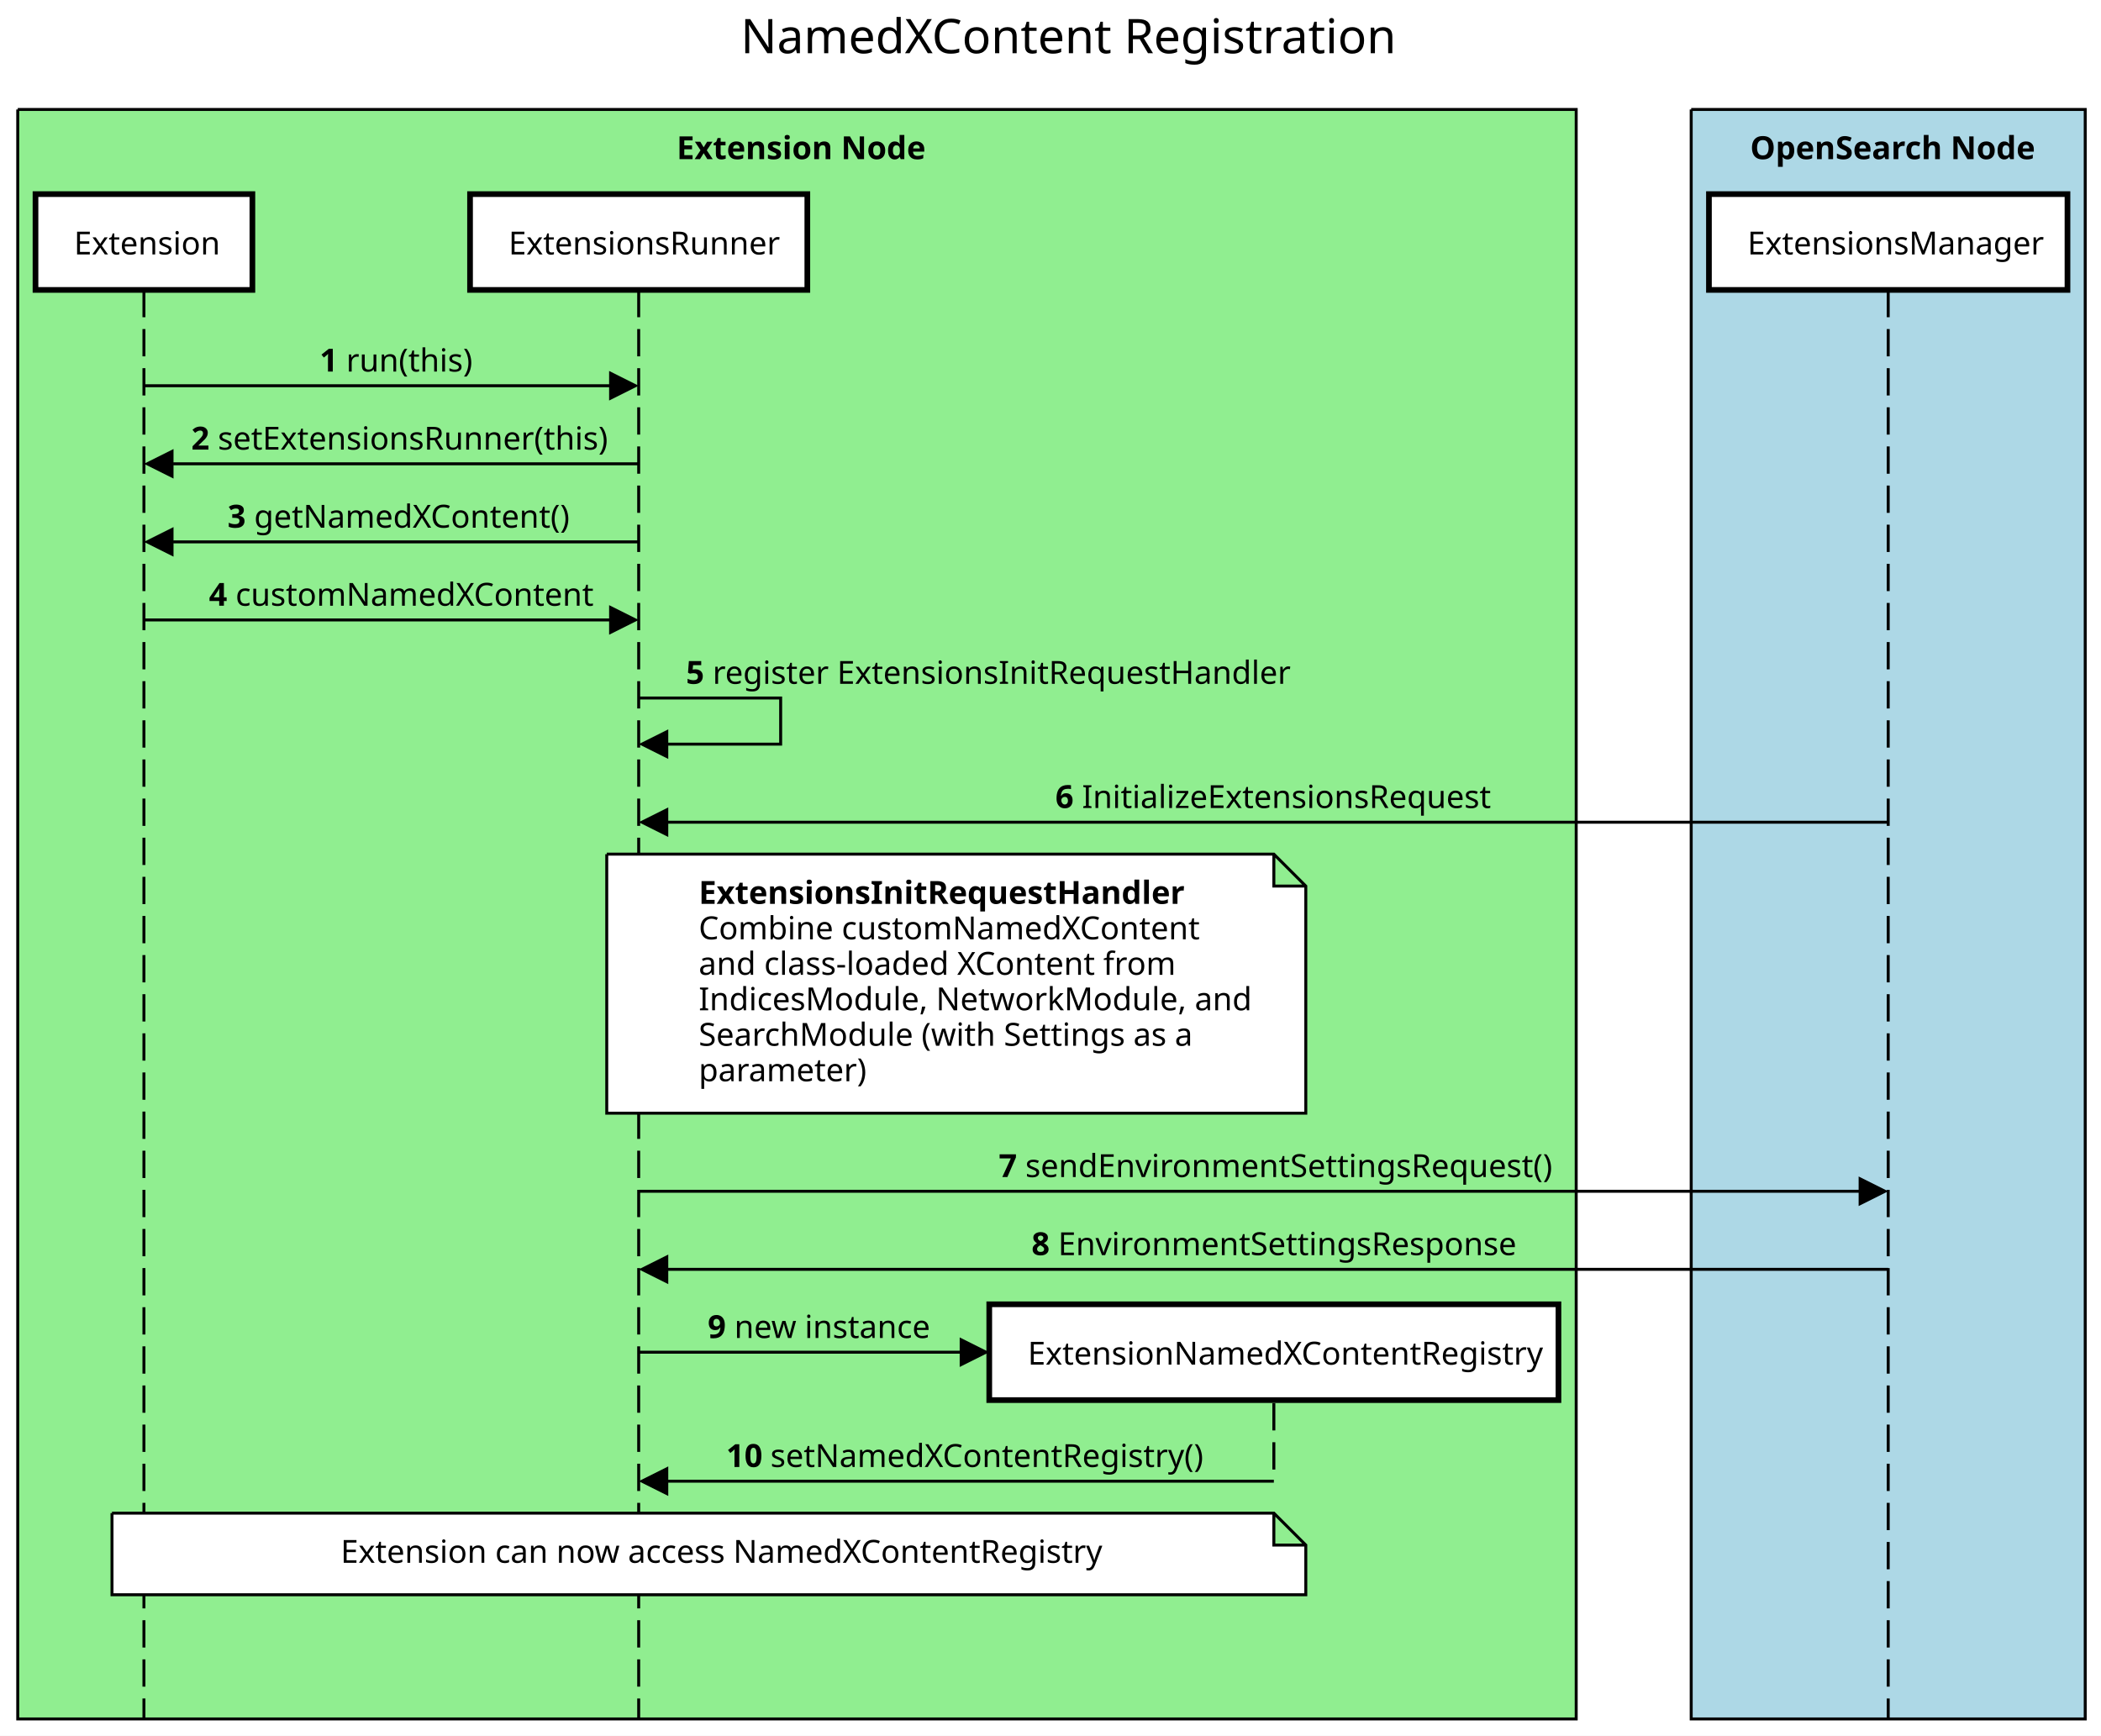
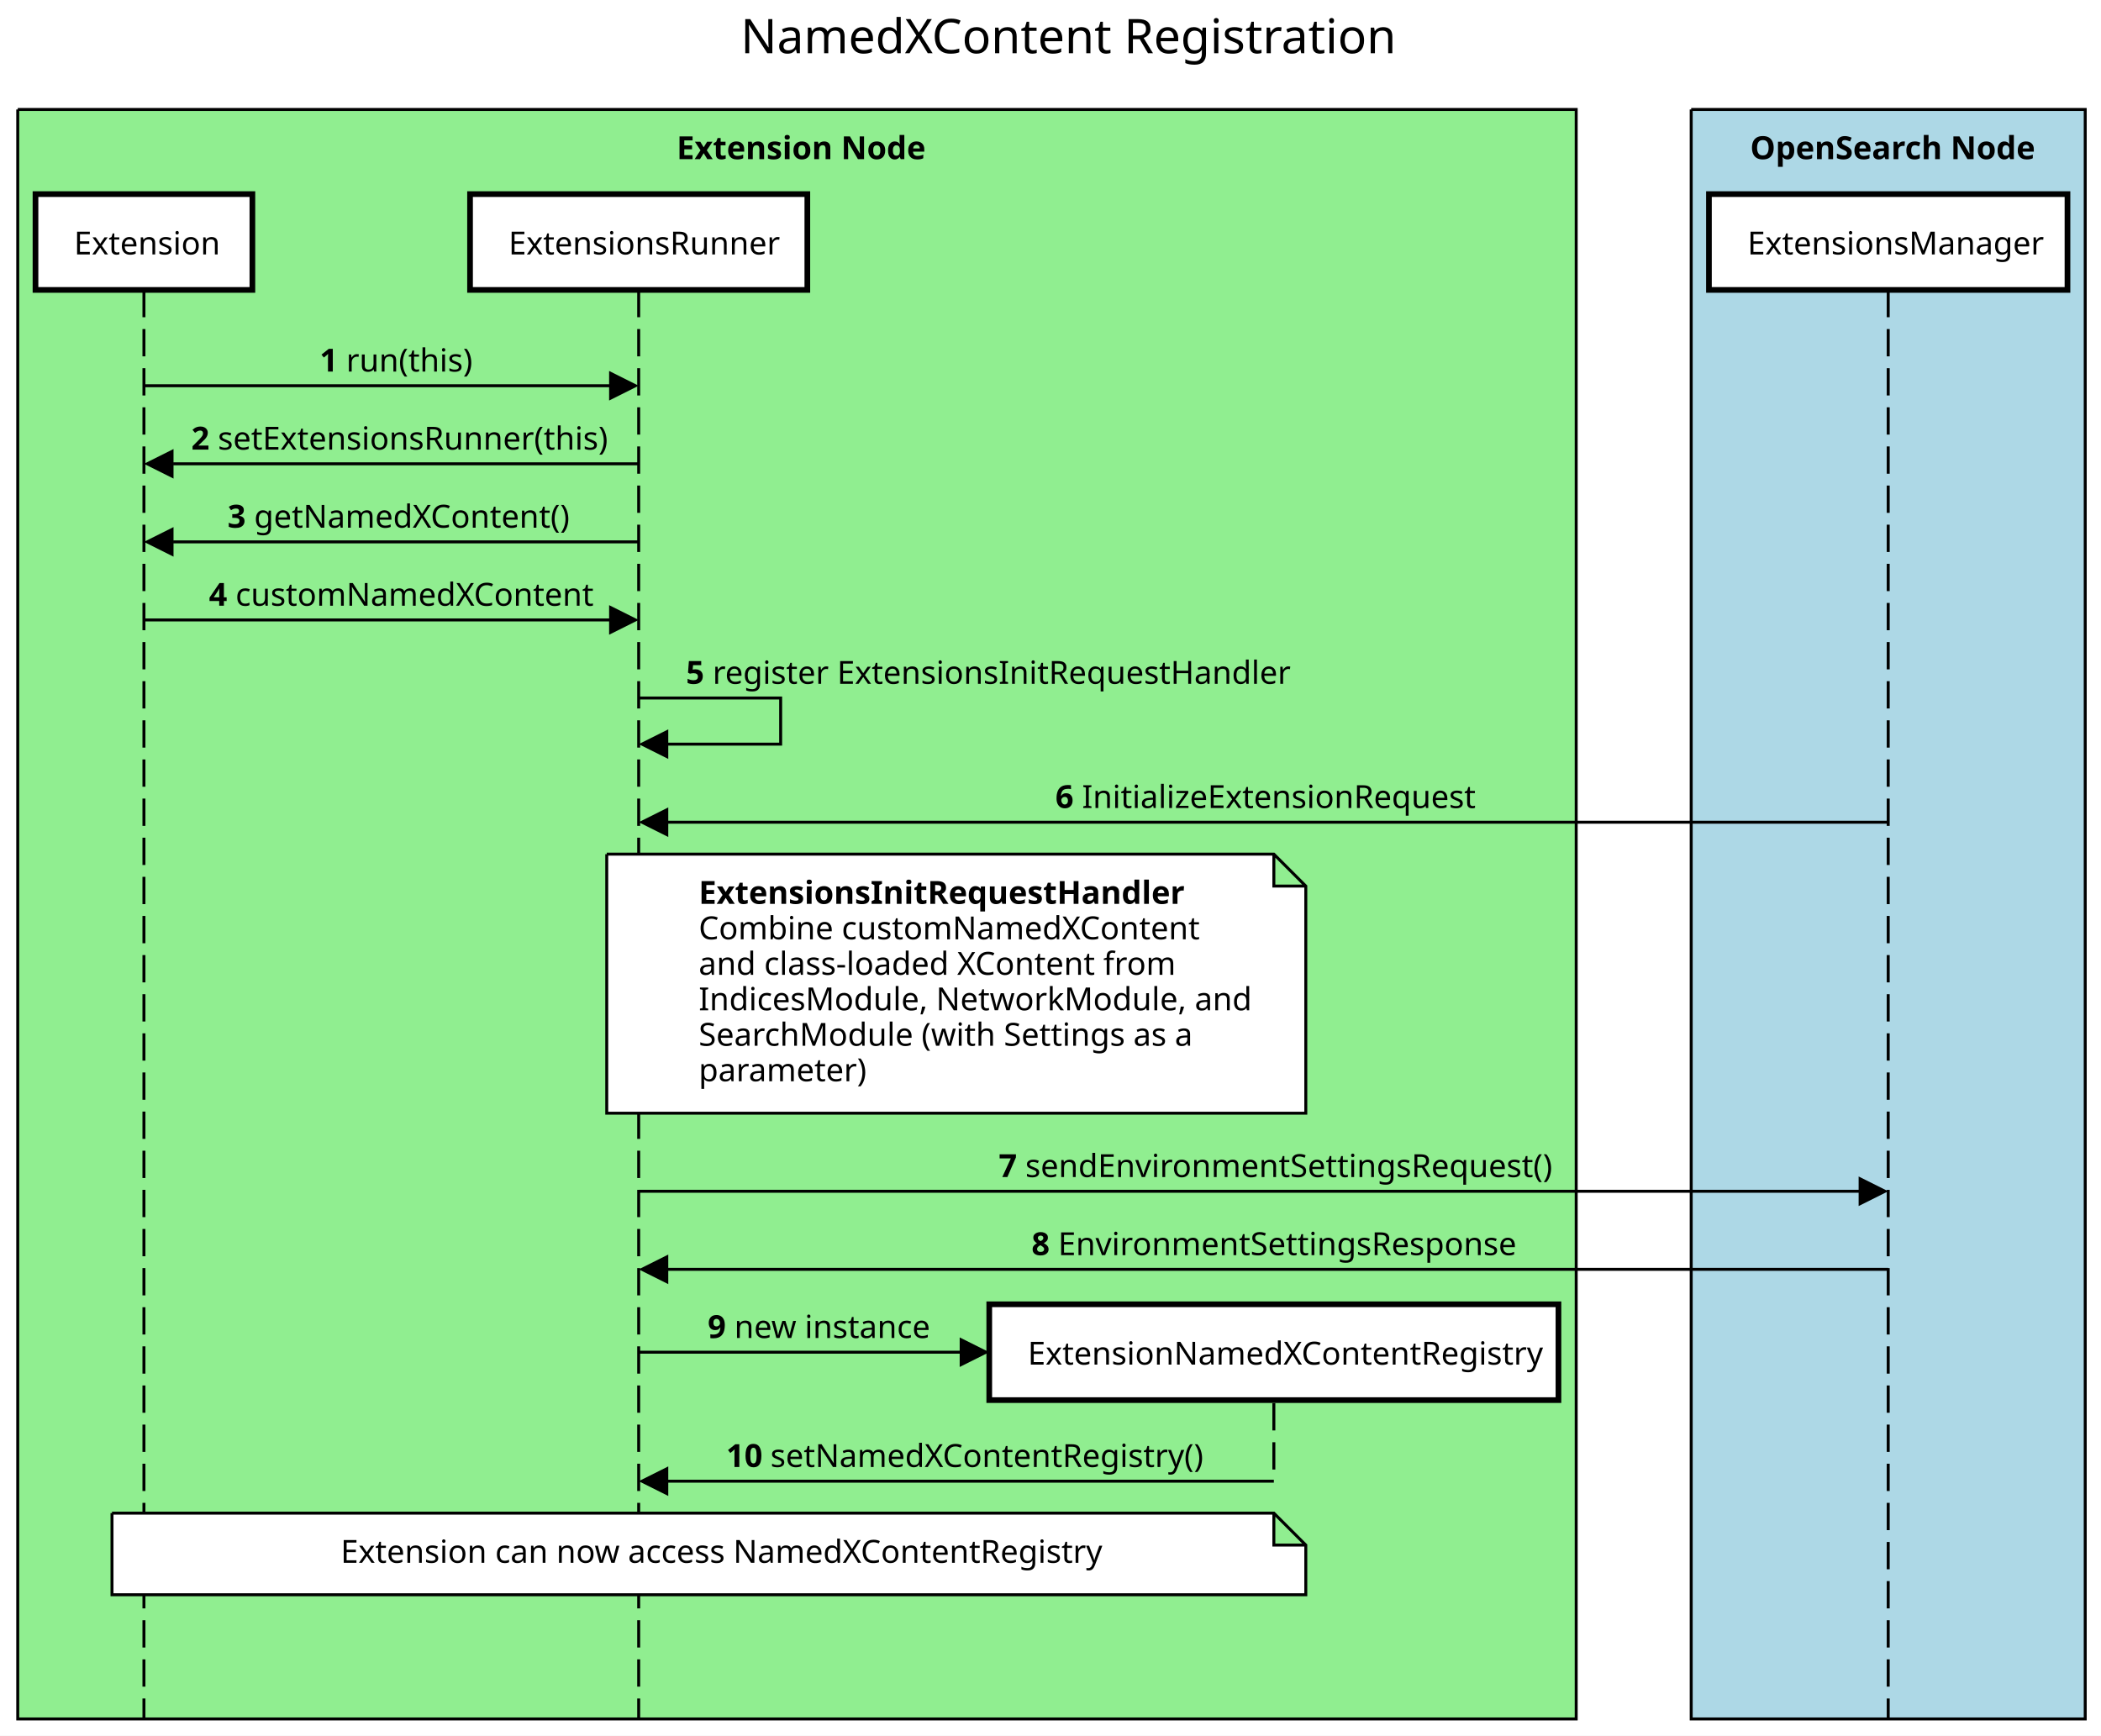
<svg xmlns="http://www.w3.org/2000/svg" version="1.1" width="967" height="799">
  <defs />
  <g>
    <g />
    <g />
    <g />
    <g />
    <g />
    <g />
    <g />
    <g />
    <g />
    <g />
    <g />
    <g />
    <g />
    <g />
    <g />
    <g />
    <g />
    <g />
    <g />
    <g />
    <g />
    <g />
    <g />
    <g />
    <g />
    <g />
    <g />
    <g />
    <g />
    <g>
      <rect fill="white" stroke="none" x="0" y="0" width="967" height="799" />
    </g>
    <g>
      <text fill="black" stroke="none" font-family="sans-serif" font-size="16.5pt" font-style="normal" font-weight="normal" text-decoration="normal" x="340.877" y="24.503" text-anchor="start" dominant-baseline="alphabetic" xml:space="preserve">NamedXContent Registration</text>
    </g>
    <g>
      <g>
        <path fill="lightgreen" stroke="black" paint-order="fill stroke markers" d=" M 8.168 50.394 L 725.455 50.394 L 725.455 791.277 L 8.168 791.277 L 8.168 50.394" stroke-miterlimit="10" stroke-width="1.361" stroke-dasharray="" />
      </g>
      <g>
        <text fill="black" stroke="none" font-family="sans-serif" font-size="11pt" font-style="normal" font-weight="bold" text-decoration="normal" x="311.421" y="73.263" text-anchor="start" dominant-baseline="alphabetic" xml:space="preserve">Extension Node</text>
      </g>
      <g>
        <path fill="lightblue" stroke="black" paint-order="fill stroke markers" d=" M 778.385 50.394 L 959.738 50.394 L 959.738 791.277 L 778.385 791.277 L 778.385 50.394" stroke-miterlimit="10" stroke-width="1.361" stroke-dasharray="" />
      </g>
      <g>
        <text fill="black" stroke="none" font-family="sans-serif" font-size="11pt" font-style="normal" font-weight="bold" text-decoration="normal" x="805.518" y="73.263" text-anchor="start" dominant-baseline="alphabetic" xml:space="preserve">OpenSearch Node</text>
      </g>
    </g>
    <g>
      <path fill="none" stroke="black" paint-order="fill stroke markers" d=" M 66.249 133.459 L 66.249 791.277" stroke-miterlimit="10" stroke-width="1.361" stroke-dasharray="12.566,5.445" />
      <path fill="none" stroke="black" paint-order="fill stroke markers" d=" M 293.961 133.459 L 293.961 791.277" stroke-miterlimit="10" stroke-width="1.361" stroke-dasharray="12.566,5.445" />
      <path fill="none" stroke="black" paint-order="fill stroke markers" d=" M 586.3 645.894 L 586.3 681.831" stroke-miterlimit="10" stroke-width="1.361" stroke-dasharray="12.566,5.445" />
      <path fill="none" stroke="black" paint-order="fill stroke markers" d=" M 869.061 133.459 L 869.061 791.277" stroke-miterlimit="10" stroke-width="1.361" stroke-dasharray="12.566,5.445" />
    </g>
    <g>
      <path fill="none" stroke="none" />
      <g>
        <path fill="white" stroke="black" paint-order="fill stroke markers" d=" M 16.335 89.354 L 116.163 89.354 L 116.163 133.459 L 16.335 133.459 L 16.335 89.354 Z" stroke-miterlimit="10" stroke-width="2.614" stroke-dasharray="" />
      </g>
      <g>
        <g />
        <text fill="black" stroke="none" font-family="sans-serif" font-size="11pt" font-style="normal" font-weight="normal" text-decoration="normal" x="34.059" y="117.123" text-anchor="start" dominant-baseline="alphabetic" xml:space="preserve">Extension</text>
      </g>
      <path fill="none" stroke="none" />
      <g>
        <path fill="white" stroke="black" paint-order="fill stroke markers" d=" M 216.342 89.354 L 371.581 89.354 L 371.581 133.459 L 216.342 133.459 L 216.342 89.354 Z" stroke-miterlimit="10" stroke-width="2.614" stroke-dasharray="" />
      </g>
      <g>
        <g />
        <text fill="black" stroke="none" font-family="sans-serif" font-size="11pt" font-style="normal" font-weight="normal" text-decoration="normal" x="234.065" y="117.123" text-anchor="start" dominant-baseline="alphabetic" xml:space="preserve">ExtensionsRunner</text>
      </g>
      <path fill="none" stroke="none" />
      <g>
        <path fill="white" stroke="black" paint-order="fill stroke markers" d=" M 786.552 89.354 L 951.57 89.354 L 951.57 133.459 L 786.552 133.459 L 786.552 89.354 Z" stroke-miterlimit="10" stroke-width="2.614" stroke-dasharray="" />
      </g>
      <g>
        <g />
        <text fill="black" stroke="none" font-family="sans-serif" font-size="11pt" font-style="normal" font-weight="normal" text-decoration="normal" x="804.276" y="117.123" text-anchor="start" dominant-baseline="alphabetic" xml:space="preserve">ExtensionsManager</text>
      </g>
    </g>
    <g>
      <g>
        <text fill="black" stroke="none" font-family="sans-serif" font-size="11pt" font-style="normal" font-weight="normal" text-decoration="normal" x="159.336" y="171.03" text-anchor="start" dominant-baseline="alphabetic" xml:space="preserve">run(this)</text>
        <g>
          <text fill="black" stroke="none" font-family="sans-serif" font-size="11pt" font-style="normal" font-weight="bold" text-decoration="normal" x="147.11" y="171.03" text-anchor="start" dominant-baseline="alphabetic" xml:space="preserve">1 </text>
        </g>
      </g>
      <g>
        <path fill="none" stroke="black" paint-order="fill stroke markers" d=" M 66.249 177.564 L 280.512 177.564" stroke-miterlimit="10" stroke-width="1.361" stroke-dasharray="" />
        <g transform="translate(293.9615,177.5637) translate(-293.9615,-177.5637)">
          <path fill="black" stroke="none" paint-order="stroke fill markers" d=" M 280.349 170.757 L 293.961 177.564 L 280.349 184.37 Z" />
        </g>
      </g>
      <g>
        <text fill="black" stroke="none" font-family="sans-serif" font-size="11pt" font-style="normal" font-weight="normal" text-decoration="normal" x="100.256" y="206.967" text-anchor="start" dominant-baseline="alphabetic" xml:space="preserve">setExtensionsRunner(this)</text>
        <g>
          <text fill="black" stroke="none" font-family="sans-serif" font-size="11pt" font-style="normal" font-weight="bold" text-decoration="normal" x="88.03" y="206.967" text-anchor="start" dominant-baseline="alphabetic" xml:space="preserve">2 </text>
        </g>
      </g>
      <g>
        <path fill="none" stroke="black" paint-order="fill stroke markers" d=" M 293.961 213.501 L 79.699 213.501" stroke-miterlimit="10" stroke-width="1.361" stroke-dasharray="" />
        <g transform="translate(66.24929,213.5011) translate(-66.24929,-213.5011)">
          <path fill="black" stroke="none" paint-order="stroke fill markers" d=" M 79.862 206.695 L 66.249 213.501 L 79.862 220.307 Z" />
        </g>
      </g>
      <g>
        <text fill="black" stroke="none" font-family="sans-serif" font-size="11pt" font-style="normal" font-weight="normal" text-decoration="normal" x="116.956" y="242.904" text-anchor="start" dominant-baseline="alphabetic" xml:space="preserve">getNamedXContent()</text>
        <g>
          <text fill="black" stroke="none" font-family="sans-serif" font-size="11pt" font-style="normal" font-weight="bold" text-decoration="normal" x="104.73" y="242.904" text-anchor="start" dominant-baseline="alphabetic" xml:space="preserve">3 </text>
        </g>
      </g>
      <g>
        <path fill="none" stroke="black" paint-order="fill stroke markers" d=" M 293.961 249.439 L 79.699 249.439" stroke-miterlimit="10" stroke-width="1.361" stroke-dasharray="" />
        <g transform="translate(66.24929,249.4386) translate(-66.24929,-249.4386)">
          <path fill="black" stroke="none" paint-order="stroke fill markers" d=" M 79.862 242.632 L 66.249 249.439 L 79.862 256.245 Z" />
        </g>
      </g>
      <g>
        <text fill="black" stroke="none" font-family="sans-serif" font-size="11pt" font-style="normal" font-weight="normal" text-decoration="normal" x="108.402" y="278.842" text-anchor="start" dominant-baseline="alphabetic" xml:space="preserve">customNamedXContent</text>
        <g>
          <text fill="black" stroke="none" font-family="sans-serif" font-size="11pt" font-style="normal" font-weight="bold" text-decoration="normal" x="96.176" y="278.842" text-anchor="start" dominant-baseline="alphabetic" xml:space="preserve">4 </text>
        </g>
      </g>
      <g>
        <path fill="none" stroke="black" paint-order="fill stroke markers" d=" M 66.249 285.376 L 280.512 285.376" stroke-miterlimit="10" stroke-width="1.361" stroke-dasharray="" />
        <g transform="translate(293.9615,285.376) translate(-293.9615,-285.376)">
          <path fill="black" stroke="none" paint-order="stroke fill markers" d=" M 280.349 278.57 L 293.961 285.376 L 280.349 292.182 Z" />
        </g>
      </g>
      <g>
        <text fill="black" stroke="none" font-family="sans-serif" font-size="11pt" font-style="normal" font-weight="normal" text-decoration="normal" x="327.968" y="314.779" text-anchor="start" dominant-baseline="alphabetic" xml:space="preserve">register ExtensionsInitRequestHandler</text>
        <g>
          <text fill="black" stroke="none" font-family="sans-serif" font-size="11pt" font-style="normal" font-weight="bold" text-decoration="normal" x="315.742" y="314.779" text-anchor="start" dominant-baseline="alphabetic" xml:space="preserve">5 </text>
        </g>
      </g>
      <g>
        <path fill="none" stroke="black" paint-order="fill stroke markers" d=" M 293.961 321.313 L 359.302 321.313 L 359.302 342.549 L 307.411 342.549" stroke-miterlimit="10" stroke-width="1.361" stroke-dasharray="" />
        <g transform="translate(293.9615,342.5492) translate(-293.9615,-342.5492)">
          <path fill="black" stroke="none" paint-order="stroke fill markers" d=" M 307.574 335.743 L 293.961 342.549 L 307.574 349.356 Z" />
        </g>
      </g>
      <g>
-         <text fill="black" stroke="none" font-family="sans-serif" font-size="11pt" font-style="normal" font-weight="normal" text-decoration="normal" x="497.986" y="371.953" text-anchor="start" dominant-baseline="alphabetic" xml:space="preserve">InitializeExtensionsRequest</text>
+         <text fill="black" stroke="none" font-family="sans-serif" font-size="11pt" font-style="normal" font-weight="normal" text-decoration="normal" x="497.986" y="371.953" text-anchor="start" dominant-baseline="alphabetic" xml:space="preserve">InitializeExtensionRequest</text>
        <g>
          <text fill="black" stroke="none" font-family="sans-serif" font-size="11pt" font-style="normal" font-weight="bold" text-decoration="normal" x="485.76" y="371.953" text-anchor="start" dominant-baseline="alphabetic" xml:space="preserve">6 </text>
        </g>
      </g>
      <g>
        <path fill="none" stroke="black" paint-order="fill stroke markers" d=" M 869.061 378.487 L 307.411 378.487" stroke-miterlimit="10" stroke-width="1.361" stroke-dasharray="" />
        <g transform="translate(293.9615,378.4867) translate(-293.9615,-378.4867)">
          <path fill="black" stroke="none" paint-order="stroke fill markers" d=" M 307.574 371.68 L 293.961 378.487 L 307.574 385.293 Z" />
        </g>
      </g>
      <path fill="white" stroke="black" paint-order="fill stroke markers" d=" M 279.26 393.188 L 586.3 393.188 L 601.002 407.89 L 601.002 512.435 L 279.26 512.435 L 279.26 393.188 M 586.3 393.188 L 586.3 407.89 L 601.002 407.89" stroke-miterlimit="10" stroke-width="1.361" stroke-dasharray="" />
      <g>
        <text fill="black" stroke="none" font-family="sans-serif" font-size="11pt" font-style="normal" font-weight="bold" text-decoration="normal" x="321.566" y="416.058" text-anchor="start" dominant-baseline="alphabetic" xml:space="preserve">ExtensionsInitRequestHandler</text>
        <text fill="black" stroke="none" font-family="sans-serif" font-size="11pt" font-style="normal" font-weight="normal" text-decoration="normal" x="321.566" y="432.393" text-anchor="start" dominant-baseline="alphabetic" xml:space="preserve">Combine customNamedXContent</text>
        <text fill="black" stroke="none" font-family="sans-serif" font-size="11pt" font-style="normal" font-weight="normal" text-decoration="normal" x="321.566" y="448.728" text-anchor="start" dominant-baseline="alphabetic" xml:space="preserve">and class-loaded XContent from</text>
        <text fill="black" stroke="none" font-family="sans-serif" font-size="11pt" font-style="normal" font-weight="normal" text-decoration="normal" x="321.566" y="465.063" text-anchor="start" dominant-baseline="alphabetic" xml:space="preserve">IndicesModule, NetworkModule, and</text>
        <text fill="black" stroke="none" font-family="sans-serif" font-size="11pt" font-style="normal" font-weight="normal" text-decoration="normal" x="321.566" y="481.398" text-anchor="start" dominant-baseline="alphabetic" xml:space="preserve">SearchModule (with Settings as a</text>
        <text fill="black" stroke="none" font-family="sans-serif" font-size="11pt" font-style="normal" font-weight="normal" text-decoration="normal" x="321.566" y="497.734" text-anchor="start" dominant-baseline="alphabetic" xml:space="preserve">parameter)</text>
      </g>
      <g>
        <text fill="black" stroke="none" font-family="sans-serif" font-size="11pt" font-style="normal" font-weight="normal" text-decoration="normal" x="471.912" y="541.839" text-anchor="start" dominant-baseline="alphabetic" xml:space="preserve">sendEnvironmentSettingsRequest()</text>
        <g>
          <text fill="black" stroke="none" font-family="sans-serif" font-size="11pt" font-style="normal" font-weight="bold" text-decoration="normal" x="459.686" y="541.839" text-anchor="start" dominant-baseline="alphabetic" xml:space="preserve">7 </text>
        </g>
      </g>
      <g>
        <path fill="none" stroke="black" paint-order="fill stroke markers" d=" M 293.961 548.373 L 855.612 548.373" stroke-miterlimit="10" stroke-width="1.361" stroke-dasharray="" />
        <g transform="translate(869.061,548.3728) translate(-869.061,-548.3728)">
          <path fill="black" stroke="none" paint-order="stroke fill markers" d=" M 855.448 541.566 L 869.061 548.373 L 855.448 555.179 Z" />
        </g>
      </g>
      <g>
        <text fill="black" stroke="none" font-family="sans-serif" font-size="11pt" font-style="normal" font-weight="normal" text-decoration="normal" x="486.984" y="577.776" text-anchor="start" dominant-baseline="alphabetic" xml:space="preserve">EnvironmentSettingsResponse</text>
        <g>
          <text fill="black" stroke="none" font-family="sans-serif" font-size="11pt" font-style="normal" font-weight="bold" text-decoration="normal" x="474.758" y="577.776" text-anchor="start" dominant-baseline="alphabetic" xml:space="preserve">8 </text>
        </g>
      </g>
      <g>
        <path fill="none" stroke="black" paint-order="fill stroke markers" d=" M 869.061 584.31 L 307.411 584.31" stroke-miterlimit="10" stroke-width="1.361" stroke-dasharray="" />
        <g transform="translate(293.9615,584.3102) translate(-293.9615,-584.3102)">
          <path fill="black" stroke="none" paint-order="stroke fill markers" d=" M 307.574 577.504 L 293.961 584.31 L 307.574 591.117 Z" />
        </g>
      </g>
      <path fill="none" stroke="none" />
      <g>
        <path fill="white" stroke="black" paint-order="fill stroke markers" d=" M 455.312 600.4 L 717.288 600.4 L 717.288 644.505 L 455.312 644.505 L 455.312 600.4 Z" stroke-miterlimit="10" stroke-width="2.614" stroke-dasharray="" />
      </g>
      <g>
        <g />
        <text fill="black" stroke="none" font-family="sans-serif" font-size="11pt" font-style="normal" font-weight="normal" text-decoration="normal" x="473.036" y="628.17" text-anchor="start" dominant-baseline="alphabetic" xml:space="preserve">ExtensionNamedXContentRegistry</text>
      </g>
      <g>
        <text fill="black" stroke="none" font-family="sans-serif" font-size="11pt" font-style="normal" font-weight="normal" text-decoration="normal" x="337.965" y="615.919" text-anchor="start" dominant-baseline="alphabetic" xml:space="preserve">new instance</text>
        <g>
          <text fill="black" stroke="none" font-family="sans-serif" font-size="11pt" font-style="normal" font-weight="bold" text-decoration="normal" x="325.739" y="615.919" text-anchor="start" dominant-baseline="alphabetic" xml:space="preserve">9 </text>
        </g>
      </g>
      <g>
        <path fill="none" stroke="black" paint-order="fill stroke markers" d=" M 293.961 622.453 L 441.863 622.453" stroke-miterlimit="10" stroke-width="1.361" stroke-dasharray="" />
        <g transform="translate(455.3123,622.4529) translate(-455.3123,-622.4529)">
          <path fill="black" stroke="none" paint-order="stroke fill markers" d=" M 441.7 615.647 L 455.312 622.453 L 441.7 629.259 Z" />
        </g>
      </g>
      <g>
        <text fill="black" stroke="none" font-family="sans-serif" font-size="11pt" font-style="normal" font-weight="normal" text-decoration="normal" x="354.587" y="675.297" text-anchor="start" dominant-baseline="alphabetic" xml:space="preserve">setNamedXContentRegistry()</text>
        <g>
          <text fill="black" stroke="none" font-family="sans-serif" font-size="11pt" font-style="normal" font-weight="bold" text-decoration="normal" x="334.207" y="675.297" text-anchor="start" dominant-baseline="alphabetic" xml:space="preserve">10 </text>
        </g>
      </g>
      <g>
        <path fill="none" stroke="black" paint-order="fill stroke markers" d=" M 586.3 681.831 L 307.411 681.831" stroke-miterlimit="10" stroke-width="1.361" stroke-dasharray="" />
        <g transform="translate(293.9615,681.8314) translate(-293.9615,-681.8314)">
          <path fill="black" stroke="none" paint-order="stroke fill markers" d=" M 307.574 675.025 L 293.961 681.831 L 307.574 688.638 Z" />
        </g>
      </g>
      <path fill="white" stroke="black" paint-order="fill stroke markers" d=" M 51.548 696.533 L 586.3 696.533 L 601.002 711.235 L 601.002 734.104 L 51.548 734.104 L 51.548 696.533 M 586.3 696.533 L 586.3 711.235 L 601.002 711.235" stroke-miterlimit="10" stroke-width="1.361" stroke-dasharray="" />
      <g>
        <text fill="black" stroke="none" font-family="sans-serif" font-size="11pt" font-style="normal" font-weight="normal" text-decoration="normal" x="156.787" y="719.402" text-anchor="start" dominant-baseline="alphabetic" xml:space="preserve">Extension can now access NamedXContentRegistry</text>
      </g>
    </g>
    <g />
    <g />
    <g />
  </g>
</svg>
